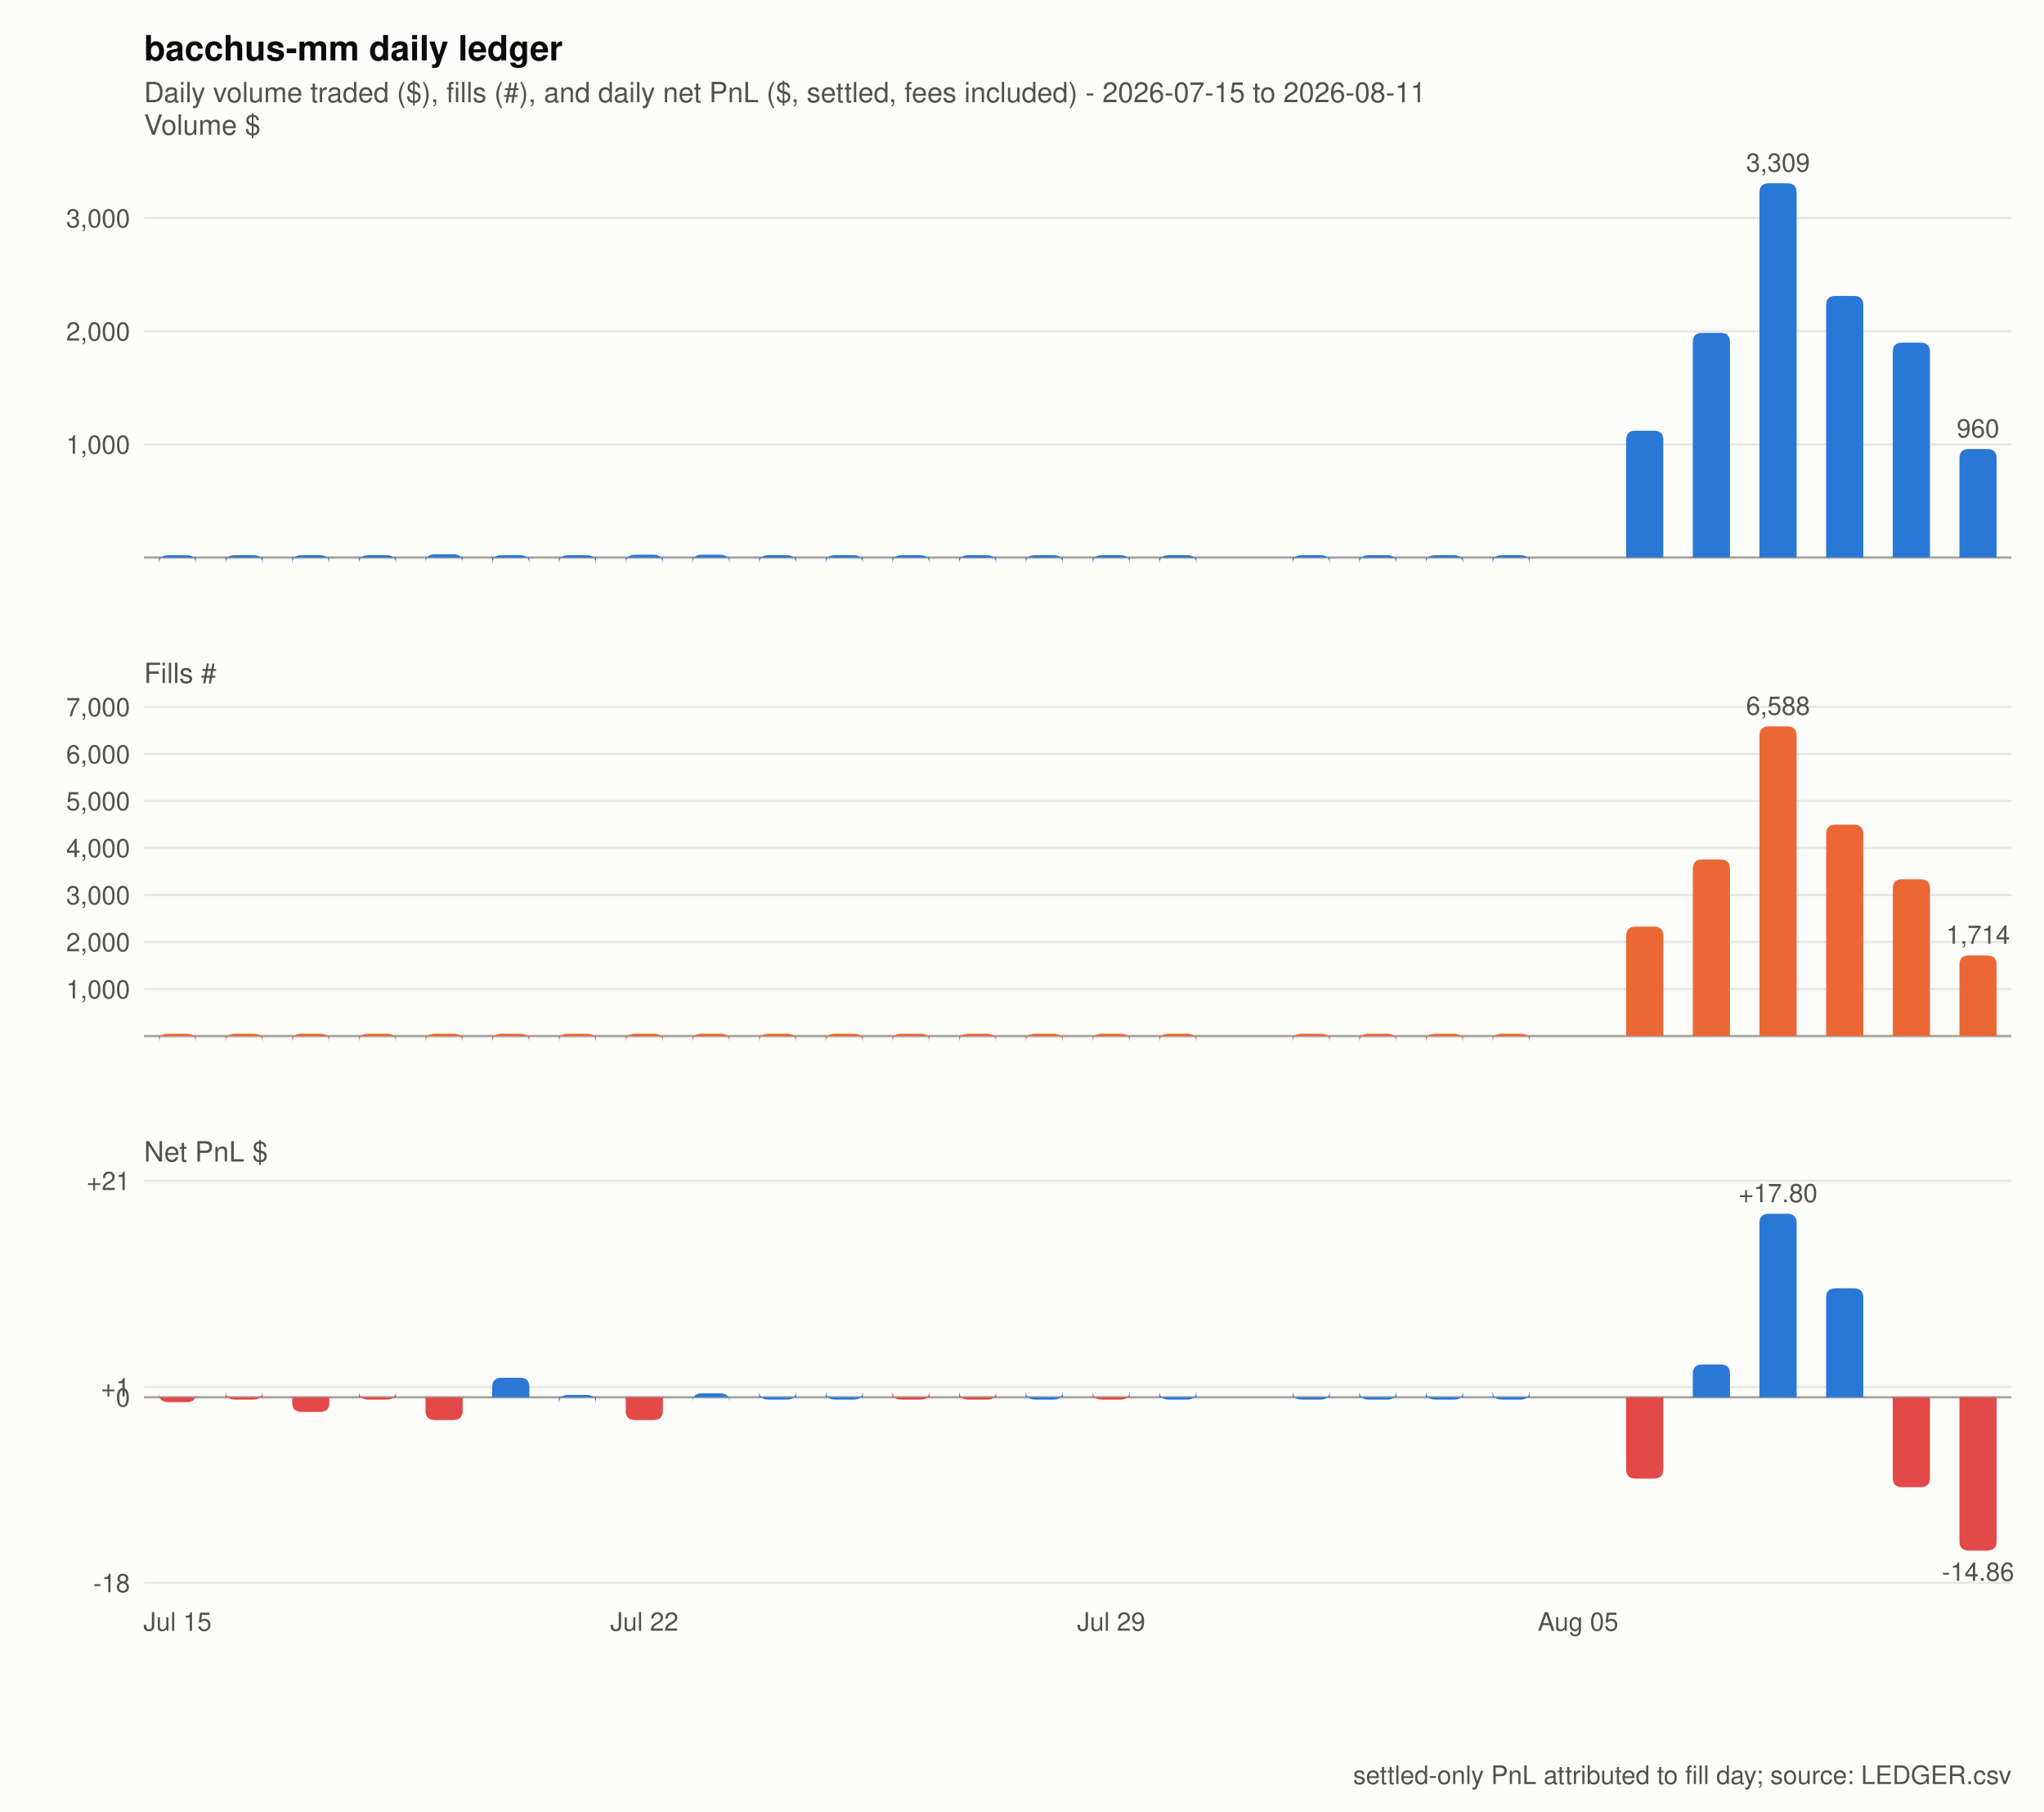
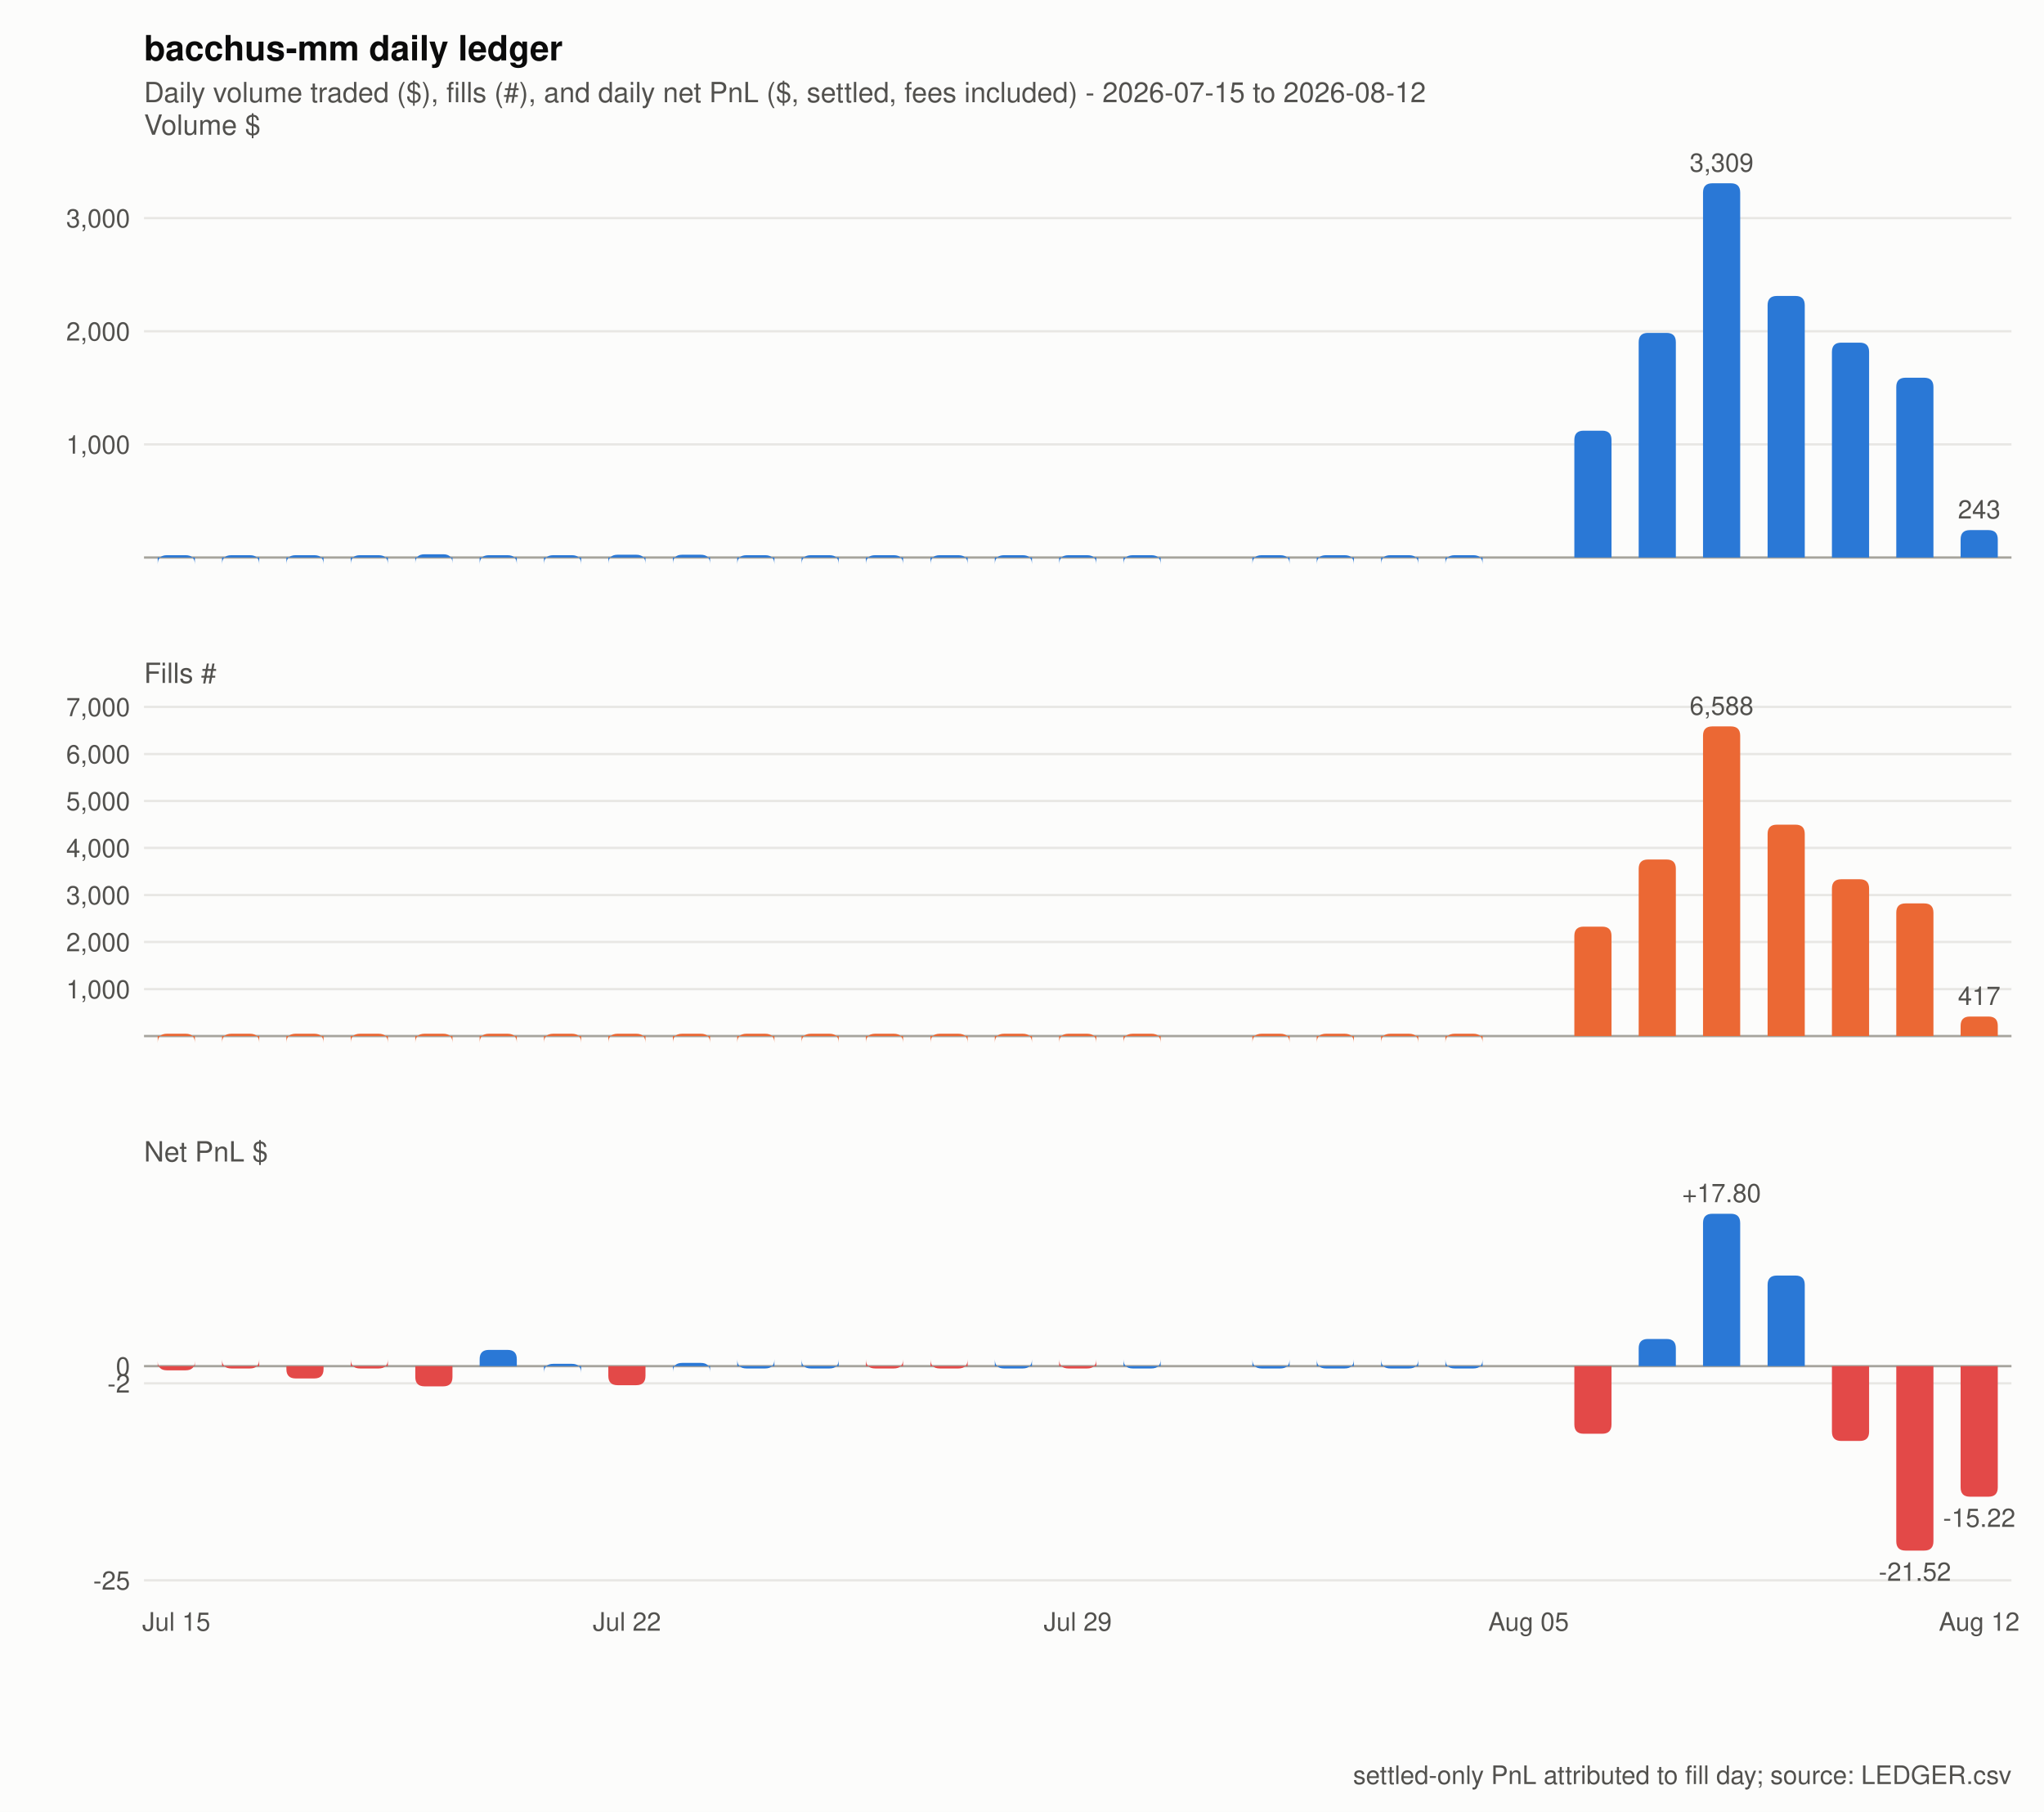
<svg xmlns="http://www.w3.org/2000/svg" viewBox="0 0 880 780" font-family="-apple-system,Segoe UI,Helvetica,Arial,sans-serif">
  <style>
  .bg{fill:#fcfcfb}.t1{fill:#0b0b0b}.t2{fill:#52514e}.grid{stroke:#e8e7e4;stroke-width:1}
  .zero{stroke:#a6a49d;stroke-width:1}
  .vol{fill:#2a78d6}.fil{fill:#eb6834}.pos{fill:#2a78d6}.neg{fill:#e34948}
  text{font-size:12px}.title{font-size:15px;font-weight:600}.sub{font-size:12px}
  .lbl{font-size:11px}
  @media (prefers-color-scheme: dark){
    .bg{fill:#1a1a19}.t1{fill:#ffffff}.t2{fill:#c3c2b7}.grid{stroke:#2c2c2a}
    .zero{stroke:#6b6a64}.vol{fill:#3987e5}.fil{fill:#d95926}.pos{fill:#3987e5}.neg{fill:#e66767}
  }
</style>
  <rect class="bg" x="0" y="0" width="880" height="780" />
  <text class="t1 title" x="62" y="26">bacchus-mm daily ledger</text>
-   <text class="t2 sub" x="62" y="44">Daily volume traded ($), fills (#), and daily net PnL ($, settled, fees included) - 2026-07-15 to 2026-08-11</text>
+   <text class="t2 sub" x="62" y="44">Daily volume traded ($), fills (#), and daily net PnL ($, settled, fees included) - 2026-07-15 to 2026-08-12</text>
  <text class="t2" x="62" y="58">Volume $</text>
  <line class="grid" x1="62" x2="866" y1="191.3" y2="191.3" />
  <text class="t2 lbl" x="56" y="195.3" text-anchor="end">1,000</text>
  <line class="grid" x1="62" x2="866" y1="142.6" y2="142.6" />
  <text class="t2 lbl" x="56" y="146.6" text-anchor="end">2,000</text>
  <line class="grid" x1="62" x2="866" y1="93.9" y2="93.9" />
  <text class="t2 lbl" x="56" y="97.9" text-anchor="end">3,000</text>
  <line class="zero" x1="62" x2="866" y1="240" y2="240" />
-   <path d="M68.4,240.0 L68.4,243.0 Q68.4,239.0 72.4,239.0 L80.4,239.0 Q84.4,239.0 84.4,243.0 L84.4,240.0 Z" class="vol" />
-   <path d="M97.1,240.0 L97.1,243.0 Q97.1,239.0 101.1,239.0 L109.1,239.0 Q113.1,239.0 113.1,243.0 L113.1,240.0 Z" class="vol" />
-   <path d="M125.8,240.0 L125.8,243.0 Q125.8,239.0 129.8,239.0 L137.8,239.0 Q141.8,239.0 141.8,243.0 L141.8,240.0 Z" class="vol" />
-   <path d="M154.5,240.0 L154.5,243.0 Q154.5,239.0 158.5,239.0 L166.5,239.0 Q170.5,239.0 170.5,243.0 L170.5,240.0 Z" class="vol" />
-   <path d="M183.2,240.0 L183.2,242.6 Q183.2,238.6 187.2,238.6 L195.2,238.6 Q199.2,238.6 199.2,242.6 L199.2,240.0 Z" class="vol" />
-   <path d="M211.9,240.0 L211.9,243.0 Q211.9,239.0 215.9,239.0 L223.9,239.0 Q227.9,239.0 227.9,243.0 L227.9,240.0 Z" class="vol" />
-   <path d="M240.6,240.0 L240.6,243.0 Q240.6,239.0 244.6,239.0 L252.6,239.0 Q256.6,239.0 256.6,243.0 L256.6,240.0 Z" class="vol" />
-   <path d="M269.4,240.0 L269.4,242.8 Q269.4,238.8 273.4,238.8 L281.4,238.8 Q285.4,238.8 285.4,242.8 L285.4,240.0 Z" class="vol" />
-   <path d="M298.1,240.0 L298.1,242.8 Q298.1,238.8 302.1,238.8 L310.1,238.8 Q314.1,238.8 314.1,242.8 L314.1,240.0 Z" class="vol" />
-   <path d="M326.8,240.0 L326.8,243.0 Q326.8,239.0 330.8,239.0 L338.8,239.0 Q342.8,239.0 342.8,243.0 L342.8,240.0 Z" class="vol" />
-   <path d="M355.5,240.0 L355.5,243.0 Q355.5,239.0 359.5,239.0 L367.5,239.0 Q371.5,239.0 371.5,243.0 L371.5,240.0 Z" class="vol" />
-   <path d="M384.2,240.0 L384.2,243.0 Q384.2,239.0 388.2,239.0 L396.2,239.0 Q400.2,239.0 400.2,243.0 L400.2,240.0 Z" class="vol" />
-   <path d="M412.9,240.0 L412.9,243.0 Q412.9,239.0 416.9,239.0 L424.9,239.0 Q428.9,239.0 428.9,243.0 L428.9,240.0 Z" class="vol" />
-   <path d="M441.6,240.0 L441.6,243.0 Q441.6,239.0 445.6,239.0 L453.6,239.0 Q457.6,239.0 457.6,243.0 L457.6,240.0 Z" class="vol" />
-   <path d="M470.4,240.0 L470.4,243.0 Q470.4,239.0 474.4,239.0 L482.4,239.0 Q486.4,239.0 486.4,243.0 L486.4,240.0 Z" class="vol" />
-   <path d="M499.1,240.0 L499.1,243.0 Q499.1,239.0 503.1,239.0 L511.1,239.0 Q515.1,239.0 515.1,243.0 L515.1,240.0 Z" class="vol" />
-   <path d="M556.5,240.0 L556.5,243.0 Q556.5,239.0 560.5,239.0 L568.5,239.0 Q572.5,239.0 572.5,243.0 L572.5,240.0 Z" class="vol" />
-   <path d="M585.2,240.0 L585.2,243.0 Q585.2,239.0 589.2,239.0 L597.2,239.0 Q601.2,239.0 601.2,243.0 L601.2,240.0 Z" class="vol" />
-   <path d="M613.9,240.0 L613.9,243.0 Q613.9,239.0 617.9,239.0 L625.9,239.0 Q629.9,239.0 629.9,243.0 L629.9,240.0 Z" class="vol" />
-   <path d="M642.6,240.0 L642.6,243.0 Q642.6,239.0 646.6,239.0 L654.6,239.0 Q658.6,239.0 658.6,243.0 L658.6,240.0 Z" class="vol" />
-   <path d="M700.1,240.0 L700.1,189.4 Q700.1,185.4 704.1,185.4 L712.1,185.4 Q716.1,185.4 716.1,189.4 L716.1,240.0 Z" class="vol" />
-   <path d="M728.8,240.0 L728.8,147.3 Q728.8,143.3 732.8,143.3 L740.8,143.3 Q744.8,143.3 744.8,147.3 L744.8,240.0 Z" class="vol" />
-   <path d="M757.5,240.0 L757.5,82.9 Q757.5,78.9 761.5,78.9 L769.5,78.9 Q773.5,78.9 773.5,82.9 L773.5,240.0 Z" class="vol" />
-   <text class="t2 lbl" x="765.5" y="73.9" text-anchor="middle">3,309</text>
-   <path d="M786.2,240.0 L786.2,131.4 Q786.2,127.4 790.2,127.4 L798.2,127.4 Q802.2,127.4 802.2,131.4 L802.2,240.0 Z" class="vol" />
-   <path d="M814.9,240.0 L814.9,151.5 Q814.9,147.5 818.9,147.5 L826.9,147.5 Q830.9,147.5 830.9,151.5 L830.9,240.0 Z" class="vol" />
-   <path d="M843.6,240.0 L843.6,197.3 Q843.6,193.3 847.6,193.3 L855.6,193.3 Q859.6,193.3 859.6,197.3 L859.6,240.0 Z" class="vol" />
-   <text class="t2 lbl" x="851.6" y="188.3" text-anchor="middle">960</text>
+   <path d="M67.9,240.0 L67.9,243.0 Q67.9,239.0 71.9,239.0 L79.9,239.0 Q83.9,239.0 83.9,243.0 L83.9,240.0 Z" class="vol" />
+   <path d="M95.6,240.0 L95.6,243.0 Q95.6,239.0 99.6,239.0 L107.6,239.0 Q111.6,239.0 111.6,243.0 L111.6,240.0 Z" class="vol" />
+   <path d="M123.3,240.0 L123.3,243.0 Q123.3,239.0 127.3,239.0 L135.3,239.0 Q139.3,239.0 139.3,243.0 L139.3,240.0 Z" class="vol" />
+   <path d="M151.0,240.0 L151.0,243.0 Q151.0,239.0 155.0,239.0 L163.0,239.0 Q167.0,239.0 167.0,243.0 L167.0,240.0 Z" class="vol" />
+   <path d="M178.8,240.0 L178.8,242.6 Q178.8,238.6 182.8,238.6 L190.8,238.6 Q194.8,238.6 194.8,242.6 L194.8,240.0 Z" class="vol" />
+   <path d="M206.5,240.0 L206.5,243.0 Q206.5,239.0 210.5,239.0 L218.5,239.0 Q222.5,239.0 222.5,243.0 L222.5,240.0 Z" class="vol" />
+   <path d="M234.2,240.0 L234.2,243.0 Q234.2,239.0 238.2,239.0 L246.2,239.0 Q250.2,239.0 250.2,243.0 L250.2,240.0 Z" class="vol" />
+   <path d="M261.9,240.0 L261.9,242.8 Q261.9,238.8 265.9,238.8 L273.9,238.8 Q277.9,238.8 277.9,242.8 L277.9,240.0 Z" class="vol" />
+   <path d="M289.7,240.0 L289.7,242.8 Q289.7,238.8 293.7,238.8 L301.7,238.8 Q305.7,238.8 305.7,242.8 L305.7,240.0 Z" class="vol" />
+   <path d="M317.4,240.0 L317.4,243.0 Q317.4,239.0 321.4,239.0 L329.4,239.0 Q333.4,239.0 333.4,243.0 L333.4,240.0 Z" class="vol" />
+   <path d="M345.1,240.0 L345.1,243.0 Q345.1,239.0 349.1,239.0 L357.1,239.0 Q361.1,239.0 361.1,243.0 L361.1,240.0 Z" class="vol" />
+   <path d="M372.8,240.0 L372.8,243.0 Q372.8,239.0 376.8,239.0 L384.8,239.0 Q388.8,239.0 388.8,243.0 L388.8,240.0 Z" class="vol" />
+   <path d="M400.6,240.0 L400.6,243.0 Q400.6,239.0 404.6,239.0 L412.6,239.0 Q416.6,239.0 416.6,243.0 L416.6,240.0 Z" class="vol" />
+   <path d="M428.3,240.0 L428.3,243.0 Q428.3,239.0 432.3,239.0 L440.3,239.0 Q444.3,239.0 444.3,243.0 L444.3,240.0 Z" class="vol" />
+   <path d="M456.0,240.0 L456.0,243.0 Q456.0,239.0 460.0,239.0 L468.0,239.0 Q472.0,239.0 472.0,243.0 L472.0,240.0 Z" class="vol" />
+   <path d="M483.7,240.0 L483.7,243.0 Q483.7,239.0 487.7,239.0 L495.7,239.0 Q499.7,239.0 499.7,243.0 L499.7,240.0 Z" class="vol" />
+   <path d="M539.2,240.0 L539.2,243.0 Q539.2,239.0 543.2,239.0 L551.2,239.0 Q555.2,239.0 555.2,243.0 L555.2,240.0 Z" class="vol" />
+   <path d="M566.9,240.0 L566.9,243.0 Q566.9,239.0 570.9,239.0 L578.9,239.0 Q582.9,239.0 582.9,243.0 L582.9,240.0 Z" class="vol" />
+   <path d="M594.6,240.0 L594.6,243.0 Q594.6,239.0 598.6,239.0 L606.6,239.0 Q610.6,239.0 610.6,243.0 L610.6,240.0 Z" class="vol" />
+   <path d="M622.3,240.0 L622.3,243.0 Q622.3,239.0 626.3,239.0 L634.3,239.0 Q638.3,239.0 638.3,243.0 L638.3,240.0 Z" class="vol" />
+   <path d="M677.8,240.0 L677.8,189.4 Q677.8,185.4 681.8,185.4 L689.8,185.4 Q693.8,185.4 693.8,189.4 L693.8,240.0 Z" class="vol" />
+   <path d="M705.5,240.0 L705.5,147.3 Q705.5,143.3 709.5,143.3 L717.5,143.3 Q721.5,143.3 721.5,147.3 L721.5,240.0 Z" class="vol" />
+   <path d="M733.2,240.0 L733.2,82.9 Q733.2,78.9 737.2,78.9 L745.2,78.9 Q749.2,78.9 749.2,82.9 L749.2,240.0 Z" class="vol" />
+   <text class="t2 lbl" x="741.2" y="73.9" text-anchor="middle">3,309</text>
+   <path d="M761.0,240.0 L761.0,131.4 Q761.0,127.4 765.0,127.4 L773.0,127.4 Q777.0,127.4 777.0,131.4 L777.0,240.0 Z" class="vol" />
+   <path d="M788.7,240.0 L788.7,151.5 Q788.7,147.5 792.7,147.5 L800.7,147.5 Q804.7,147.5 804.7,151.5 L804.7,240.0 Z" class="vol" />
+   <path d="M816.4,240.0 L816.4,166.6 Q816.4,162.6 820.4,162.6 L828.4,162.6 Q832.4,162.6 832.4,166.6 L832.4,240.0 Z" class="vol" />
+   <path d="M844.1,240.0 L844.1,232.2 Q844.1,228.2 848.1,228.2 L856.1,228.2 Q860.1,228.2 860.1,232.2 L860.1,240.0 Z" class="vol" />
+   <text class="t2 lbl" x="852.1" y="223.2" text-anchor="middle">243</text>
  <text class="t2" x="62" y="294">Fills #</text>
  <line class="grid" x1="62" x2="866" y1="425.8" y2="425.8" />
  <text class="t2 lbl" x="56" y="429.8" text-anchor="end">1,000</text>
  <line class="grid" x1="62" x2="866" y1="405.5" y2="405.5" />
  <text class="t2 lbl" x="56" y="409.5" text-anchor="end">2,000</text>
  <line class="grid" x1="62" x2="866" y1="385.3" y2="385.3" />
  <text class="t2 lbl" x="56" y="389.3" text-anchor="end">3,000</text>
  <line class="grid" x1="62" x2="866" y1="365.0" y2="365.0" />
  <text class="t2 lbl" x="56" y="369.0" text-anchor="end">4,000</text>
  <line class="grid" x1="62" x2="866" y1="344.8" y2="344.8" />
  <text class="t2 lbl" x="56" y="348.8" text-anchor="end">5,000</text>
  <line class="grid" x1="62" x2="866" y1="324.6" y2="324.6" />
  <text class="t2 lbl" x="56" y="328.6" text-anchor="end">6,000</text>
  <line class="grid" x1="62" x2="866" y1="304.3" y2="304.3" />
  <text class="t2 lbl" x="56" y="308.3" text-anchor="end">7,000</text>
  <line class="zero" x1="62" x2="866" y1="446" y2="446" />
-   <path d="M68.4,446.0 L68.4,449.0 Q68.4,445.0 72.4,445.0 L80.4,445.0 Q84.4,445.0 84.4,449.0 L84.4,446.0 Z" class="fil" />
-   <path d="M97.1,446.0 L97.1,449.0 Q97.1,445.0 101.1,445.0 L109.1,445.0 Q113.1,445.0 113.1,449.0 L113.1,446.0 Z" class="fil" />
-   <path d="M125.8,446.0 L125.8,449.0 Q125.8,445.0 129.8,445.0 L137.8,445.0 Q141.8,445.0 141.8,449.0 L141.8,446.0 Z" class="fil" />
-   <path d="M154.5,446.0 L154.5,449.0 Q154.5,445.0 158.5,445.0 L166.5,445.0 Q170.5,445.0 170.5,449.0 L170.5,446.0 Z" class="fil" />
-   <path d="M183.2,446.0 L183.2,449.0 Q183.2,445.0 187.2,445.0 L195.2,445.0 Q199.2,445.0 199.2,449.0 L199.2,446.0 Z" class="fil" />
-   <path d="M211.9,446.0 L211.9,449.0 Q211.9,445.0 215.9,445.0 L223.9,445.0 Q227.9,445.0 227.9,449.0 L227.9,446.0 Z" class="fil" />
-   <path d="M240.6,446.0 L240.6,449.0 Q240.6,445.0 244.6,445.0 L252.6,445.0 Q256.6,445.0 256.6,449.0 L256.6,446.0 Z" class="fil" />
-   <path d="M269.4,446.0 L269.4,449.0 Q269.4,445.0 273.4,445.0 L281.4,445.0 Q285.4,445.0 285.4,449.0 L285.4,446.0 Z" class="fil" />
-   <path d="M298.1,446.0 L298.1,449.0 Q298.1,445.0 302.1,445.0 L310.1,445.0 Q314.1,445.0 314.1,449.0 L314.1,446.0 Z" class="fil" />
-   <path d="M326.8,446.0 L326.8,449.0 Q326.8,445.0 330.8,445.0 L338.8,445.0 Q342.8,445.0 342.8,449.0 L342.8,446.0 Z" class="fil" />
-   <path d="M355.5,446.0 L355.5,449.0 Q355.5,445.0 359.5,445.0 L367.5,445.0 Q371.5,445.0 371.5,449.0 L371.5,446.0 Z" class="fil" />
-   <path d="M384.2,446.0 L384.2,449.0 Q384.2,445.0 388.2,445.0 L396.2,445.0 Q400.2,445.0 400.2,449.0 L400.2,446.0 Z" class="fil" />
-   <path d="M412.9,446.0 L412.9,449.0 Q412.9,445.0 416.9,445.0 L424.9,445.0 Q428.9,445.0 428.9,449.0 L428.9,446.0 Z" class="fil" />
-   <path d="M441.6,446.0 L441.6,449.0 Q441.6,445.0 445.6,445.0 L453.6,445.0 Q457.6,445.0 457.6,449.0 L457.6,446.0 Z" class="fil" />
-   <path d="M470.4,446.0 L470.4,449.0 Q470.4,445.0 474.4,445.0 L482.4,445.0 Q486.4,445.0 486.4,449.0 L486.4,446.0 Z" class="fil" />
-   <path d="M499.1,446.0 L499.1,449.0 Q499.1,445.0 503.1,445.0 L511.1,445.0 Q515.1,445.0 515.1,449.0 L515.1,446.0 Z" class="fil" />
-   <path d="M556.5,446.0 L556.5,449.0 Q556.5,445.0 560.5,445.0 L568.5,445.0 Q572.5,445.0 572.5,449.0 L572.5,446.0 Z" class="fil" />
-   <path d="M585.2,446.0 L585.2,449.0 Q585.2,445.0 589.2,445.0 L597.2,445.0 Q601.2,445.0 601.2,449.0 L601.2,446.0 Z" class="fil" />
-   <path d="M613.9,446.0 L613.9,449.0 Q613.9,445.0 617.9,445.0 L625.9,445.0 Q629.9,445.0 629.9,449.0 L629.9,446.0 Z" class="fil" />
-   <path d="M642.6,446.0 L642.6,449.0 Q642.6,445.0 646.6,445.0 L654.6,445.0 Q658.6,445.0 658.6,449.0 L658.6,446.0 Z" class="fil" />
-   <path d="M700.1,446.0 L700.1,402.9 Q700.1,398.9 704.1,398.9 L712.1,398.9 Q716.1,398.9 716.1,402.9 L716.1,446.0 Z" class="fil" />
-   <path d="M728.8,446.0 L728.8,374.0 Q728.8,370.0 732.8,370.0 L740.8,370.0 Q744.8,370.0 744.8,374.0 L744.8,446.0 Z" class="fil" />
-   <path d="M757.5,446.0 L757.5,316.7 Q757.5,312.7 761.5,312.7 L769.5,312.7 Q773.5,312.7 773.5,316.7 L773.5,446.0 Z" class="fil" />
-   <text class="t2 lbl" x="765.5" y="307.7" text-anchor="middle">6,588</text>
-   <path d="M786.2,446.0 L786.2,359.0 Q786.2,355.0 790.2,355.0 L798.2,355.0 Q802.2,355.0 802.2,359.0 L802.2,446.0 Z" class="fil" />
-   <path d="M814.9,446.0 L814.9,382.5 Q814.9,378.5 818.9,378.5 L826.9,378.5 Q830.9,378.5 830.9,382.5 L830.9,446.0 Z" class="fil" />
-   <path d="M843.6,446.0 L843.6,415.3 Q843.6,411.3 847.6,411.3 L855.6,411.3 Q859.6,411.3 859.6,415.3 L859.6,446.0 Z" class="fil" />
-   <text class="t2 lbl" x="851.6" y="406.3" text-anchor="middle">1,714</text>
+   <path d="M67.9,446.0 L67.9,449.0 Q67.9,445.0 71.9,445.0 L79.9,445.0 Q83.9,445.0 83.9,449.0 L83.9,446.0 Z" class="fil" />
+   <path d="M95.6,446.0 L95.6,449.0 Q95.6,445.0 99.6,445.0 L107.6,445.0 Q111.6,445.0 111.6,449.0 L111.6,446.0 Z" class="fil" />
+   <path d="M123.3,446.0 L123.3,449.0 Q123.3,445.0 127.3,445.0 L135.3,445.0 Q139.3,445.0 139.3,449.0 L139.3,446.0 Z" class="fil" />
+   <path d="M151.0,446.0 L151.0,449.0 Q151.0,445.0 155.0,445.0 L163.0,445.0 Q167.0,445.0 167.0,449.0 L167.0,446.0 Z" class="fil" />
+   <path d="M178.8,446.0 L178.8,449.0 Q178.8,445.0 182.8,445.0 L190.8,445.0 Q194.8,445.0 194.8,449.0 L194.8,446.0 Z" class="fil" />
+   <path d="M206.5,446.0 L206.5,449.0 Q206.5,445.0 210.5,445.0 L218.5,445.0 Q222.5,445.0 222.5,449.0 L222.5,446.0 Z" class="fil" />
+   <path d="M234.2,446.0 L234.2,449.0 Q234.2,445.0 238.2,445.0 L246.2,445.0 Q250.2,445.0 250.2,449.0 L250.2,446.0 Z" class="fil" />
+   <path d="M261.9,446.0 L261.9,449.0 Q261.9,445.0 265.9,445.0 L273.9,445.0 Q277.9,445.0 277.9,449.0 L277.9,446.0 Z" class="fil" />
+   <path d="M289.7,446.0 L289.7,449.0 Q289.7,445.0 293.7,445.0 L301.7,445.0 Q305.7,445.0 305.7,449.0 L305.7,446.0 Z" class="fil" />
+   <path d="M317.4,446.0 L317.4,449.0 Q317.4,445.0 321.4,445.0 L329.4,445.0 Q333.4,445.0 333.4,449.0 L333.4,446.0 Z" class="fil" />
+   <path d="M345.1,446.0 L345.1,449.0 Q345.1,445.0 349.1,445.0 L357.1,445.0 Q361.1,445.0 361.1,449.0 L361.1,446.0 Z" class="fil" />
+   <path d="M372.8,446.0 L372.8,449.0 Q372.8,445.0 376.8,445.0 L384.8,445.0 Q388.8,445.0 388.8,449.0 L388.8,446.0 Z" class="fil" />
+   <path d="M400.6,446.0 L400.6,449.0 Q400.6,445.0 404.6,445.0 L412.6,445.0 Q416.6,445.0 416.6,449.0 L416.6,446.0 Z" class="fil" />
+   <path d="M428.3,446.0 L428.3,449.0 Q428.3,445.0 432.3,445.0 L440.3,445.0 Q444.3,445.0 444.3,449.0 L444.3,446.0 Z" class="fil" />
+   <path d="M456.0,446.0 L456.0,449.0 Q456.0,445.0 460.0,445.0 L468.0,445.0 Q472.0,445.0 472.0,449.0 L472.0,446.0 Z" class="fil" />
+   <path d="M483.7,446.0 L483.7,449.0 Q483.7,445.0 487.7,445.0 L495.7,445.0 Q499.7,445.0 499.7,449.0 L499.7,446.0 Z" class="fil" />
+   <path d="M539.2,446.0 L539.2,449.0 Q539.2,445.0 543.2,445.0 L551.2,445.0 Q555.2,445.0 555.2,449.0 L555.2,446.0 Z" class="fil" />
+   <path d="M566.9,446.0 L566.9,449.0 Q566.9,445.0 570.9,445.0 L578.9,445.0 Q582.9,445.0 582.9,449.0 L582.9,446.0 Z" class="fil" />
+   <path d="M594.6,446.0 L594.6,449.0 Q594.6,445.0 598.6,445.0 L606.6,445.0 Q610.6,445.0 610.6,449.0 L610.6,446.0 Z" class="fil" />
+   <path d="M622.3,446.0 L622.3,449.0 Q622.3,445.0 626.3,445.0 L634.3,445.0 Q638.3,445.0 638.3,449.0 L638.3,446.0 Z" class="fil" />
+   <path d="M677.8,446.0 L677.8,402.9 Q677.8,398.9 681.8,398.9 L689.8,398.9 Q693.8,398.9 693.8,402.9 L693.8,446.0 Z" class="fil" />
+   <path d="M705.5,446.0 L705.5,374.0 Q705.5,370.0 709.5,370.0 L717.5,370.0 Q721.5,370.0 721.5,374.0 L721.5,446.0 Z" class="fil" />
+   <path d="M733.2,446.0 L733.2,316.7 Q733.2,312.7 737.2,312.7 L745.2,312.7 Q749.2,312.7 749.2,316.7 L749.2,446.0 Z" class="fil" />
+   <text class="t2 lbl" x="741.2" y="307.7" text-anchor="middle">6,588</text>
+   <path d="M761.0,446.0 L761.0,359.0 Q761.0,355.0 765.0,355.0 L773.0,355.0 Q777.0,355.0 777.0,359.0 L777.0,446.0 Z" class="fil" />
+   <path d="M788.7,446.0 L788.7,382.5 Q788.7,378.5 792.7,378.5 L800.7,378.5 Q804.7,378.5 804.7,382.5 L804.7,446.0 Z" class="fil" />
+   <path d="M816.4,446.0 L816.4,392.9 Q816.4,388.9 820.4,388.9 L828.4,388.9 Q832.4,388.9 832.4,392.9 L832.4,446.0 Z" class="fil" />
+   <path d="M844.1,446.0 L844.1,441.6 Q844.1,437.6 848.1,437.6 L856.1,437.6 Q860.1,437.6 860.1,441.6 L860.1,446.0 Z" class="fil" />
+   <text class="t2 lbl" x="852.1" y="432.6" text-anchor="middle">417</text>
  <text class="t2" x="62" y="500">Net PnL $</text>
-   <line class="grid" x1="62" x2="866" y1="681.4" y2="681.4" />
-   <text class="t2 lbl" x="56" y="685.4" text-anchor="end">-18</text>
-   <line class="grid" x1="62" x2="866" y1="597.1" y2="597.1" />
-   <text class="t2 lbl" x="56" y="601.1" text-anchor="end">+1</text>
-   <line class="grid" x1="62" x2="866" y1="508.3" y2="508.3" />
-   <text class="t2 lbl" x="56" y="512.3" text-anchor="end">+21</text>
-   <line class="zero" x1="62" x2="866" y1="601.5" y2="601.5" />
-   <text class="t2 lbl" x="56" y="605.5" text-anchor="end">0</text>
-   <path d="M68.4,601.5 L68.4,599.6 Q68.4,603.6 72.4,603.6 L80.4,603.6 Q84.4,603.6 84.4,599.6 L84.4,601.5 Z" class="neg" />
-   <path d="M97.1,601.5 L97.1,598.5 Q97.1,602.5 101.1,602.5 L109.1,602.5 Q113.1,602.5 113.1,598.5 L113.1,601.5 Z" class="neg" />
-   <path d="M125.8,601.5 L125.8,603.8 Q125.8,607.8 129.8,607.8 L137.8,607.8 Q141.8,607.8 141.8,603.8 L141.8,601.5 Z" class="neg" />
-   <path d="M154.5,601.5 L154.5,598.5 Q154.5,602.5 158.5,602.5 L166.5,602.5 Q170.5,602.5 170.5,598.5 L170.5,601.5 Z" class="neg" />
-   <path d="M183.2,601.5 L183.2,607.3 Q183.2,611.3 187.2,611.3 L195.2,611.3 Q199.2,611.3 199.2,607.3 L199.2,601.5 Z" class="neg" />
-   <path d="M211.9,601.5 L211.9,597.1 Q211.9,593.1 215.9,593.1 L223.9,593.1 Q227.9,593.1 227.9,597.1 L227.9,601.5 Z" class="pos" />
-   <path d="M240.6,601.5 L240.6,604.5 Q240.6,600.5 244.6,600.5 L252.6,600.5 Q256.6,600.5 256.6,604.5 L256.6,601.5 Z" class="pos" />
-   <path d="M269.4,601.5 L269.4,607.3 Q269.4,611.3 273.4,611.3 L281.4,611.3 Q285.4,611.3 285.4,607.3 L285.4,601.5 Z" class="neg" />
-   <path d="M298.1,601.5 L298.1,603.8 Q298.1,599.8 302.1,599.8 L310.1,599.8 Q314.1,599.8 314.1,603.8 L314.1,601.5 Z" class="pos" />
-   <path d="M326.8,601.5 L326.8,598.5 Q326.8,602.5 330.8,602.5 L338.8,602.5 Q342.8,602.5 342.8,598.5 L342.8,601.5 Z" class="pos" />
-   <path d="M355.5,601.5 L355.5,598.5 Q355.5,602.5 359.5,602.5 L367.5,602.5 Q371.5,602.5 371.5,598.5 L371.5,601.5 Z" class="pos" />
-   <path d="M384.2,601.5 L384.2,598.5 Q384.2,602.5 388.2,602.5 L396.2,602.5 Q400.2,602.5 400.2,598.5 L400.2,601.5 Z" class="neg" />
-   <path d="M412.9,601.5 L412.9,598.5 Q412.9,602.5 416.9,602.5 L424.9,602.5 Q428.9,602.5 428.9,598.5 L428.9,601.5 Z" class="neg" />
-   <path d="M441.6,601.5 L441.6,598.5 Q441.6,602.5 445.6,602.5 L453.6,602.5 Q457.6,602.5 457.6,598.5 L457.6,601.5 Z" class="pos" />
-   <path d="M470.4,601.5 L470.4,598.5 Q470.4,602.5 474.4,602.5 L482.4,602.5 Q486.4,602.5 486.4,598.5 L486.4,601.5 Z" class="neg" />
-   <path d="M499.1,601.5 L499.1,598.5 Q499.1,602.5 503.1,602.5 L511.1,602.5 Q515.1,602.5 515.1,598.5 L515.1,601.5 Z" class="pos" />
-   <path d="M556.5,601.5 L556.5,598.5 Q556.5,602.5 560.5,602.5 L568.5,602.5 Q572.5,602.5 572.5,598.5 L572.5,601.5 Z" class="pos" />
-   <path d="M585.2,601.5 L585.2,598.5 Q585.2,602.5 589.2,602.5 L597.2,602.5 Q601.2,602.5 601.2,598.5 L601.2,601.5 Z" class="pos" />
-   <path d="M613.9,601.5 L613.9,598.5 Q613.9,602.5 617.9,602.5 L625.9,602.5 Q629.9,602.5 629.9,598.5 L629.9,601.5 Z" class="pos" />
-   <path d="M642.6,601.5 L642.6,598.5 Q642.6,602.5 646.6,602.5 L654.6,602.5 Q658.6,602.5 658.6,598.5 L658.6,601.5 Z" class="pos" />
-   <path d="M700.1,601.5 L700.1,632.5 Q700.1,636.5 704.1,636.5 L712.1,636.5 Q716.1,636.5 716.1,632.5 L716.1,601.5 Z" class="neg" />
-   <path d="M728.8,601.5 L728.8,591.4 Q728.8,587.4 732.8,587.4 L740.8,587.4 Q744.8,587.4 744.8,591.4 L744.8,601.5 Z" class="pos" />
-   <path d="M757.5,601.5 L757.5,526.5 Q757.5,522.5 761.5,522.5 L769.5,522.5 Q773.5,522.5 773.5,526.5 L773.5,601.5 Z" class="pos" />
-   <text class="t2 lbl" x="765.5" y="517.5" text-anchor="middle">+17.80</text>
-   <path d="M786.2,601.5 L786.2,558.6 Q786.2,554.6 790.2,554.6 L798.2,554.6 Q802.2,554.6 802.2,558.6 L802.2,601.5 Z" class="pos" />
-   <path d="M814.9,601.5 L814.9,636.2 Q814.9,640.2 818.9,640.2 L826.9,640.2 Q830.9,640.2 830.9,636.2 L830.9,601.5 Z" class="neg" />
-   <path d="M843.6,601.5 L843.6,663.5 Q843.6,667.5 847.6,667.5 L855.6,667.5 Q859.6,667.5 859.6,663.5 L859.6,601.5 Z" class="neg" />
-   <text class="t2 lbl" x="851.6" y="680.5" text-anchor="middle">-14.86</text>
-   <text class="t2 lbl" x="76.4" y="702" text-anchor="middle">Jul 15</text>
-   <text class="t2 lbl" x="277.4" y="702" text-anchor="middle">Jul 22</text>
-   <text class="t2 lbl" x="478.4" y="702" text-anchor="middle">Jul 29</text>
-   <text class="t2 lbl" x="679.4" y="702" text-anchor="middle">Aug 05</text>
+   <line class="grid" x1="62" x2="866" y1="680.3" y2="680.3" />
+   <text class="t2 lbl" x="56" y="684.3" text-anchor="end">-25</text>
+   <line class="grid" x1="62" x2="866" y1="595.5" y2="595.5" />
+   <text class="t2 lbl" x="56" y="599.5" text-anchor="end">-2</text>
+   <line class="zero" x1="62" x2="866" y1="588.1" y2="588.1" />
+   <text class="t2 lbl" x="56" y="592.1" text-anchor="end">0</text>
+   <path d="M67.9,588.1 L67.9,585.9 Q67.9,589.9 71.9,589.9 L79.9,589.9 Q83.9,589.9 83.9,585.9 L83.9,588.1 Z" class="neg" />
+   <path d="M95.6,588.1 L95.6,585.1 Q95.6,589.1 99.6,589.1 L107.6,589.1 Q111.6,589.1 111.6,585.1 L111.6,588.1 Z" class="neg" />
+   <path d="M123.3,588.1 L123.3,589.4 Q123.3,593.4 127.3,593.4 L135.3,593.4 Q139.3,593.4 139.3,589.4 L139.3,588.1 Z" class="neg" />
+   <path d="M151.0,588.1 L151.0,585.1 Q151.0,589.1 155.0,589.1 L163.0,589.1 Q167.0,589.1 167.0,585.1 L167.0,588.1 Z" class="neg" />
+   <path d="M178.8,588.1 L178.8,592.8 Q178.8,596.8 182.8,596.8 L190.8,596.8 Q194.8,596.8 194.8,592.8 L194.8,588.1 Z" class="neg" />
+   <path d="M206.5,588.1 L206.5,585.1 Q206.5,581.1 210.5,581.1 L218.5,581.1 Q222.5,581.1 222.5,585.1 L222.5,588.1 Z" class="pos" />
+   <path d="M234.2,588.1 L234.2,591.1 Q234.2,587.1 238.2,587.1 L246.2,587.1 Q250.2,587.1 250.2,591.1 L250.2,588.1 Z" class="pos" />
+   <path d="M261.9,588.1 L261.9,592.3 Q261.9,596.3 265.9,596.3 L273.9,596.3 Q277.9,596.3 277.9,592.3 L277.9,588.1 Z" class="neg" />
+   <path d="M289.7,588.1 L289.7,590.7 Q289.7,586.7 293.7,586.7 L301.7,586.7 Q305.7,586.7 305.7,590.7 L305.7,588.1 Z" class="pos" />
+   <path d="M317.4,588.1 L317.4,585.1 Q317.4,589.1 321.4,589.1 L329.4,589.1 Q333.4,589.1 333.4,585.1 L333.4,588.1 Z" class="pos" />
+   <path d="M345.1,588.1 L345.1,585.1 Q345.1,589.1 349.1,589.1 L357.1,589.1 Q361.1,589.1 361.1,585.1 L361.1,588.1 Z" class="pos" />
+   <path d="M372.8,588.1 L372.8,585.1 Q372.8,589.1 376.8,589.1 L384.8,589.1 Q388.8,589.1 388.8,585.1 L388.8,588.1 Z" class="neg" />
+   <path d="M400.6,588.1 L400.6,585.1 Q400.6,589.1 404.6,589.1 L412.6,589.1 Q416.6,589.1 416.6,585.1 L416.6,588.1 Z" class="neg" />
+   <path d="M428.3,588.1 L428.3,585.1 Q428.3,589.1 432.3,589.1 L440.3,589.1 Q444.3,589.1 444.3,585.1 L444.3,588.1 Z" class="pos" />
+   <path d="M456.0,588.1 L456.0,585.1 Q456.0,589.1 460.0,589.1 L468.0,589.1 Q472.0,589.1 472.0,585.1 L472.0,588.1 Z" class="neg" />
+   <path d="M483.7,588.1 L483.7,585.1 Q483.7,589.1 487.7,589.1 L495.7,589.1 Q499.7,589.1 499.7,585.1 L499.7,588.1 Z" class="pos" />
+   <path d="M539.2,588.1 L539.2,585.1 Q539.2,589.1 543.2,589.1 L551.2,589.1 Q555.2,589.1 555.2,585.1 L555.2,588.1 Z" class="pos" />
+   <path d="M566.9,588.1 L566.9,585.1 Q566.9,589.1 570.9,589.1 L578.9,589.1 Q582.9,589.1 582.9,585.1 L582.9,588.1 Z" class="pos" />
+   <path d="M594.6,588.1 L594.6,585.1 Q594.6,589.1 598.6,589.1 L606.6,589.1 Q610.6,589.1 610.6,585.1 L610.6,588.1 Z" class="pos" />
+   <path d="M622.3,588.1 L622.3,585.1 Q622.3,589.1 626.3,589.1 L634.3,589.1 Q638.3,589.1 638.3,585.1 L638.3,588.1 Z" class="pos" />
+   <path d="M677.8,588.1 L677.8,613.2 Q677.8,617.2 681.8,617.2 L689.8,617.2 Q693.8,617.2 693.8,613.2 L693.8,588.1 Z" class="neg" />
+   <path d="M705.5,588.1 L705.5,580.4 Q705.5,576.4 709.5,576.4 L717.5,576.4 Q721.5,576.4 721.5,580.4 L721.5,588.1 Z" class="pos" />
+   <path d="M733.2,588.1 L733.2,526.5 Q733.2,522.5 737.2,522.5 L745.2,522.5 Q749.2,522.5 749.2,526.5 L749.2,588.1 Z" class="pos" />
+   <text class="t2 lbl" x="741.2" y="517.5" text-anchor="middle">+17.80</text>
+   <path d="M761.0,588.1 L761.0,553.1 Q761.0,549.1 765.0,549.1 L773.0,549.1 Q777.0,549.1 777.0,553.1 L777.0,588.1 Z" class="pos" />
+   <path d="M788.7,588.1 L788.7,616.3 Q788.7,620.3 792.7,620.3 L800.7,620.3 Q804.7,620.3 804.7,616.3 L804.7,588.1 Z" class="neg" />
+   <path d="M816.4,588.1 L816.4,663.5 Q816.4,667.5 820.4,667.5 L828.4,667.5 Q832.4,667.5 832.4,663.5 L832.4,588.1 Z" class="neg" />
+   <text class="t2 lbl" x="824.4" y="680.5" text-anchor="middle">-21.52</text>
+   <path d="M844.1,588.1 L844.1,640.3 Q844.1,644.3 848.1,644.3 L856.1,644.3 Q860.1,644.3 860.1,640.3 L860.1,588.1 Z" class="neg" />
+   <text class="t2 lbl" x="852.1" y="657.3" text-anchor="middle">-15.22</text>
+   <text class="t2 lbl" x="75.9" y="702" text-anchor="middle">Jul 15</text>
+   <text class="t2 lbl" x="269.9" y="702" text-anchor="middle">Jul 22</text>
+   <text class="t2 lbl" x="464.0" y="702" text-anchor="middle">Jul 29</text>
+   <text class="t2 lbl" x="658.1" y="702" text-anchor="middle">Aug 05</text>
+   <text class="t2 lbl" x="852.1" y="702" text-anchor="middle">Aug 12</text>
  <text class="t2 lbl" x="866" y="768" text-anchor="end">settled-only PnL attributed to fill day; source: LEDGER.csv</text>
</svg>
